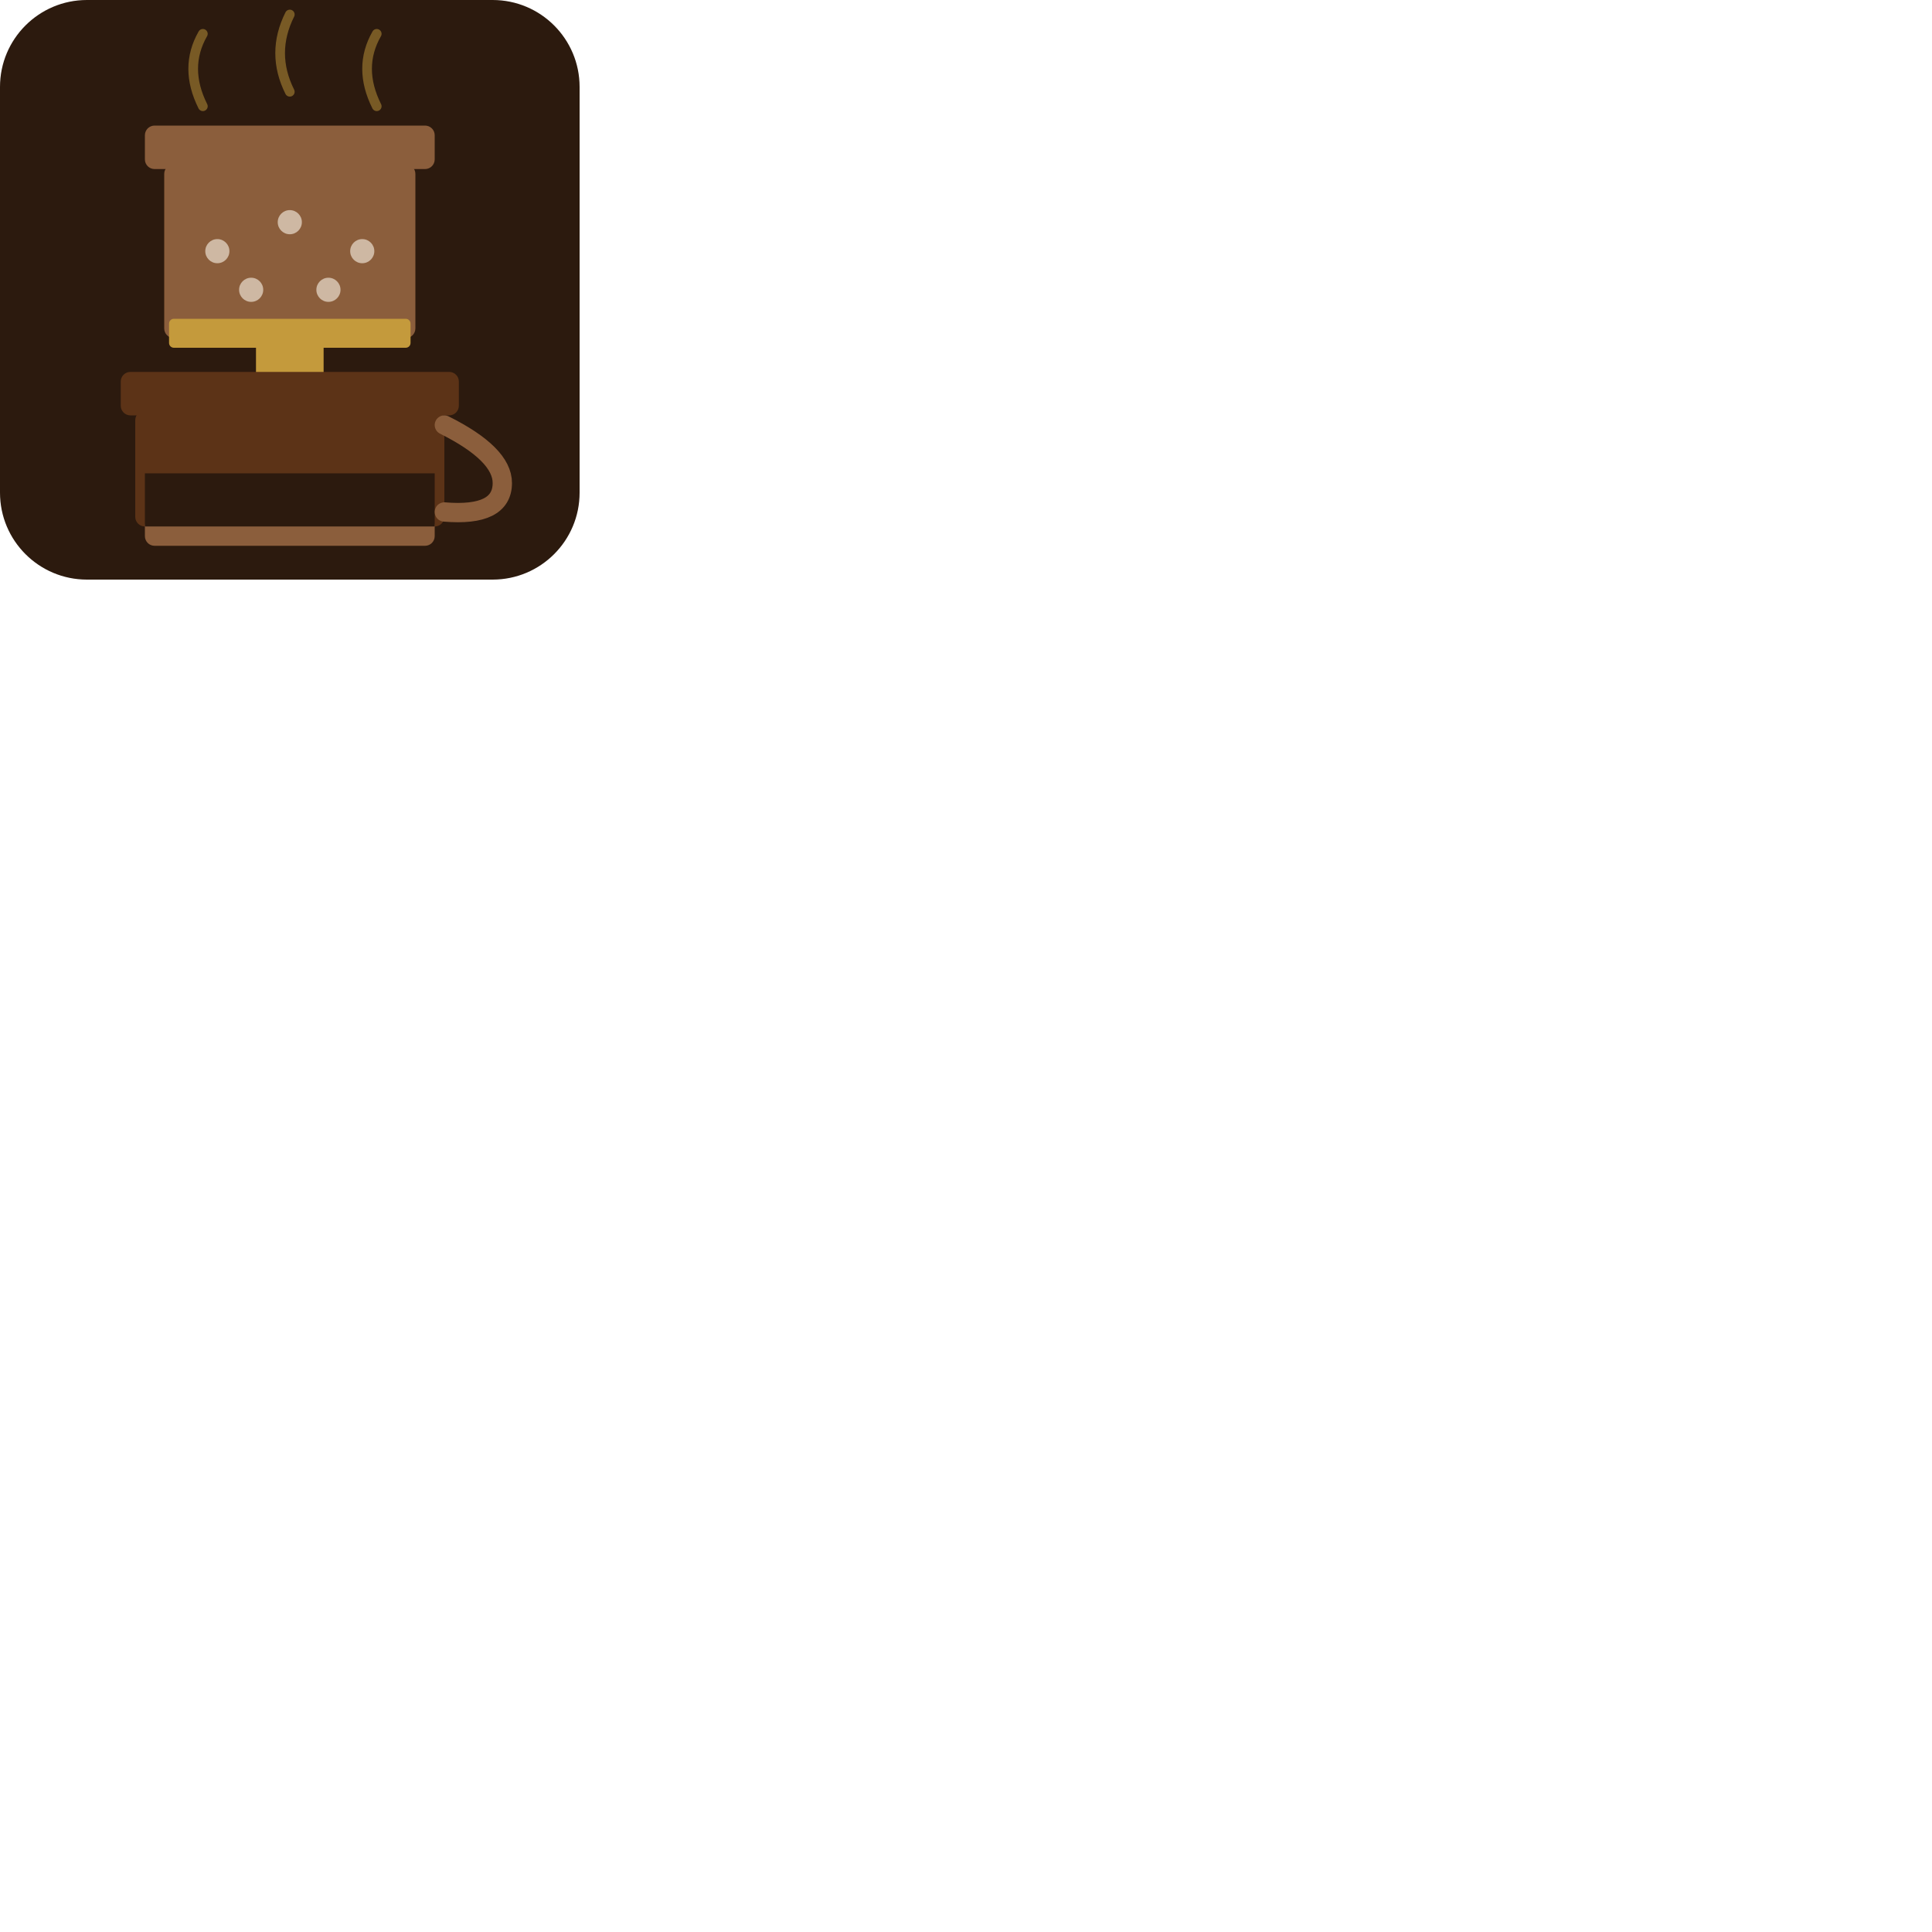
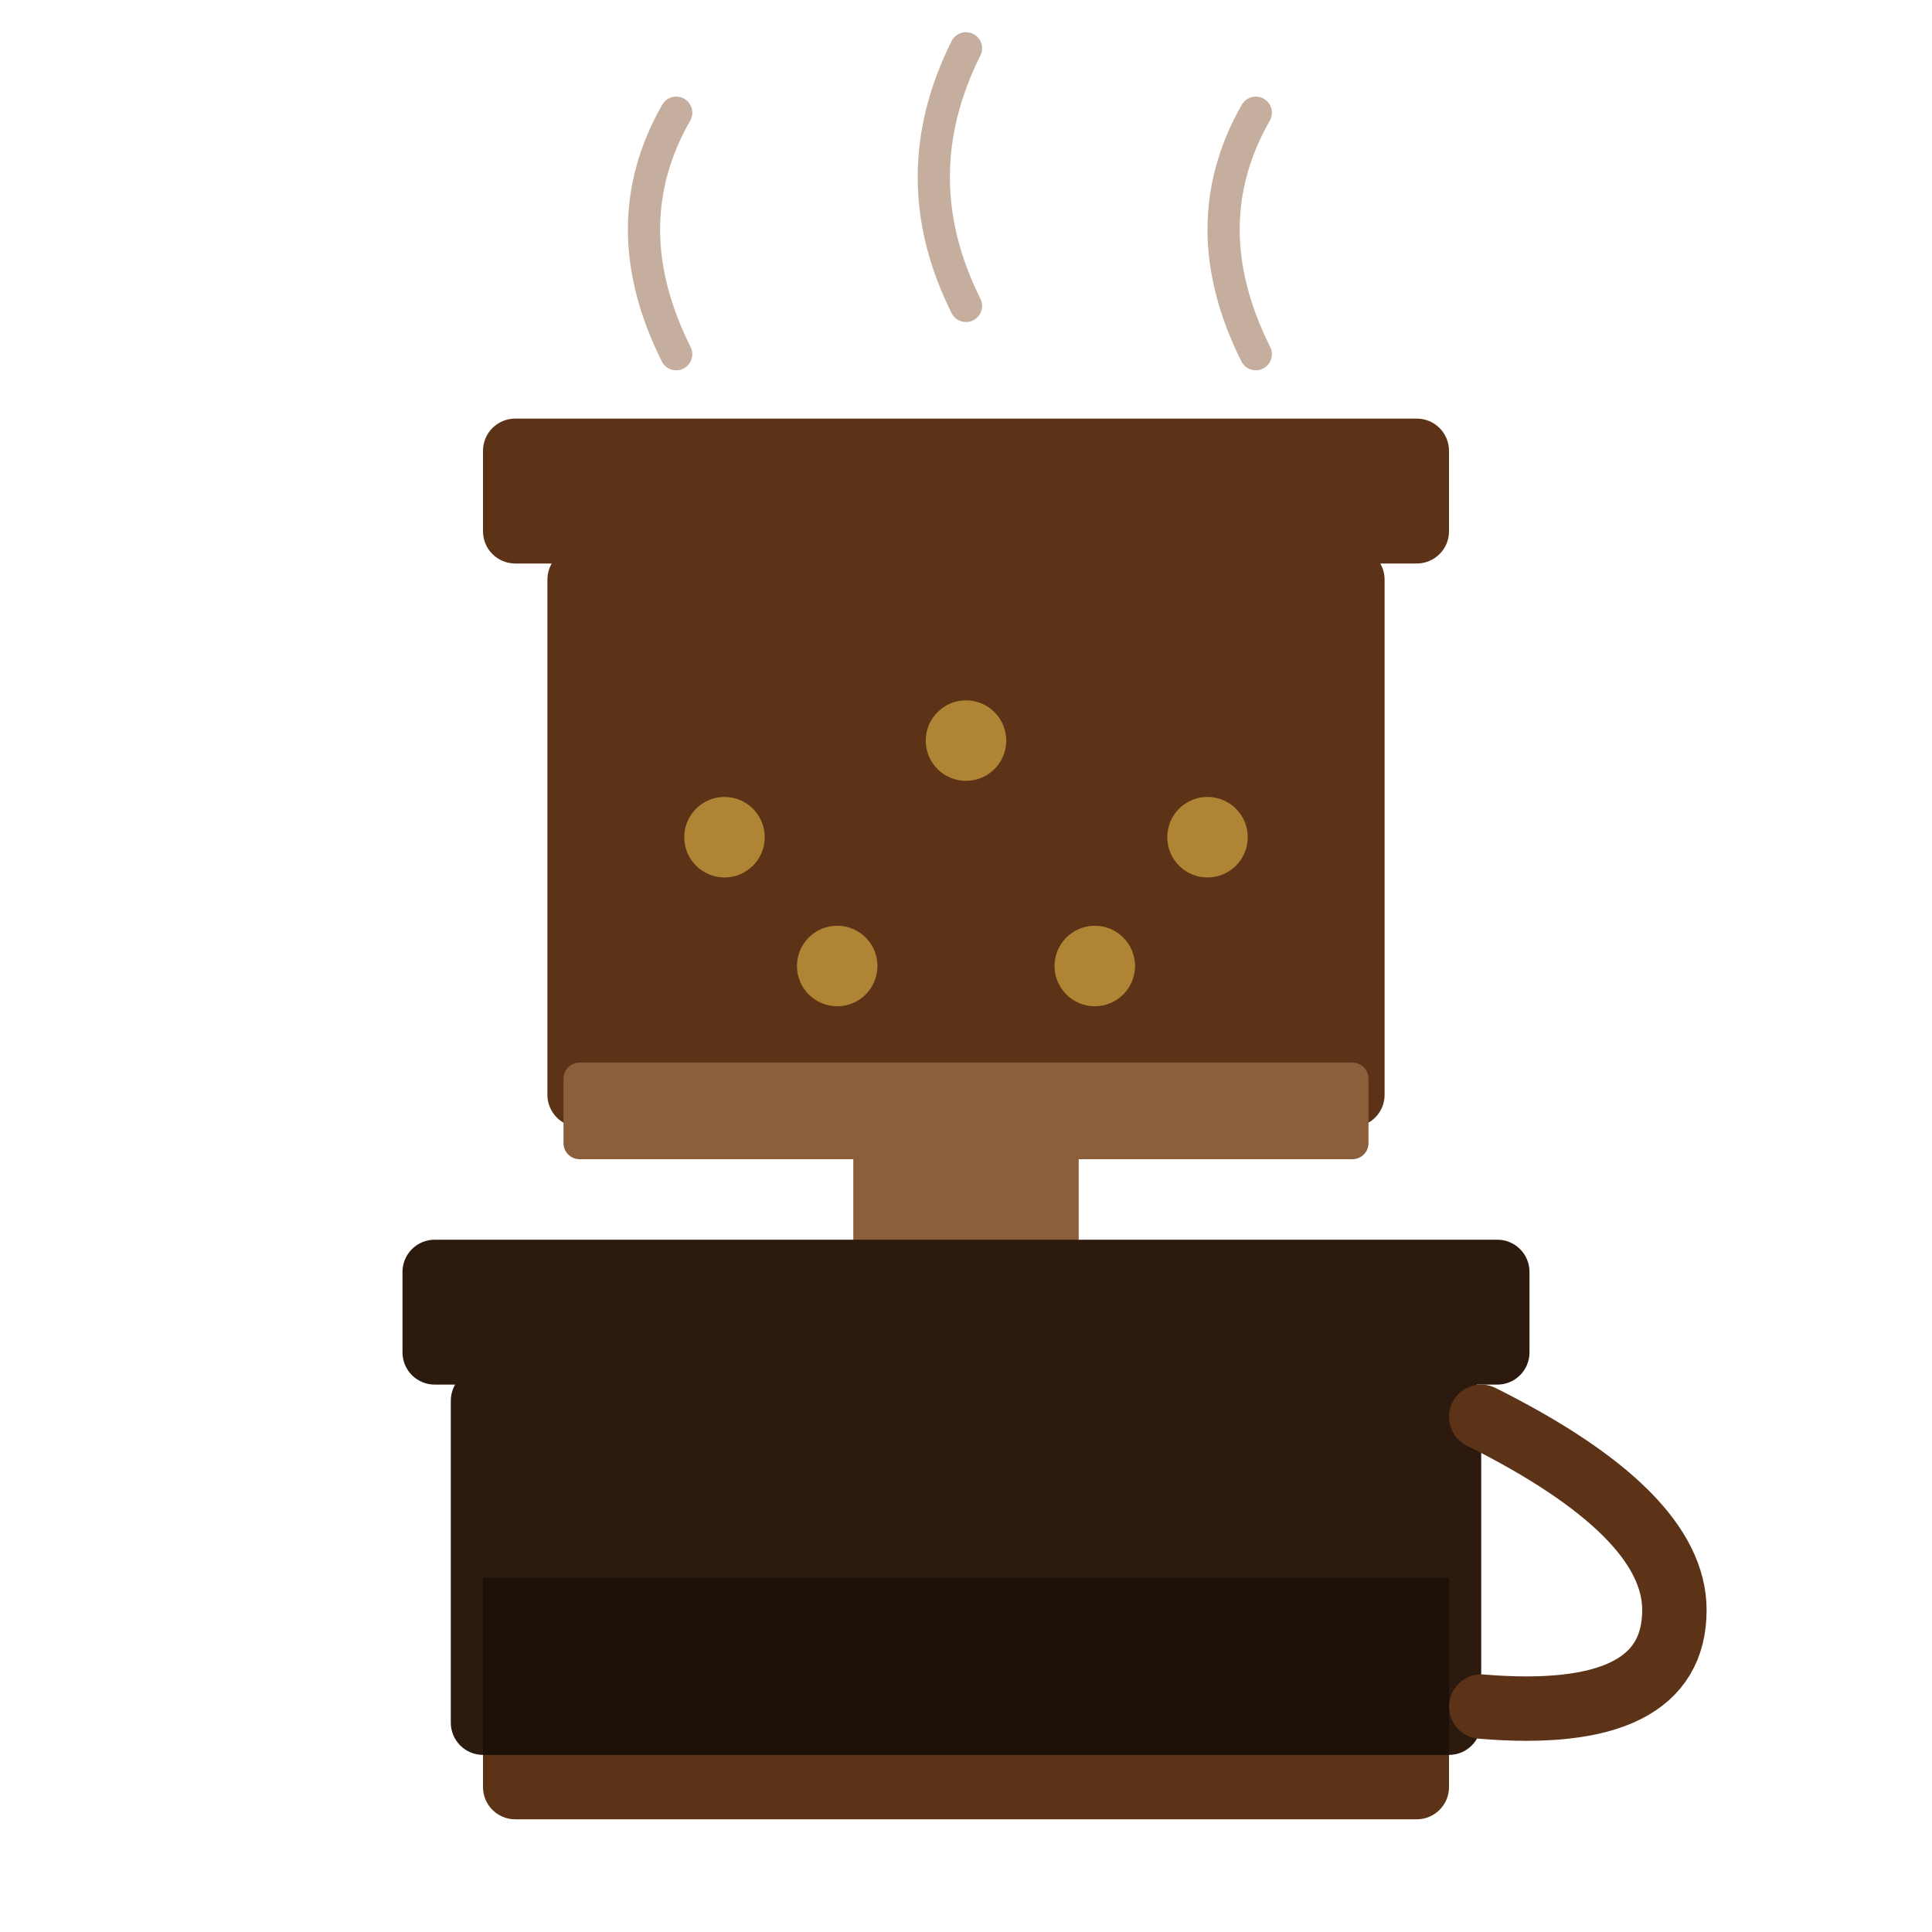
- <svg xmlns="http://www.w3.org/2000/svg" height="400" viewbox="0 0 120 120" width="400">
-   <rect fill="#2C1A0E" height="120" rx="18" width="120" />
-   <path d="M 42 22 Q 38 14 42 7" fill="none" opacity="0.5" stroke="#C49A3C" stroke-linecap="round" stroke-width="2" />
-   <path d="M 60 19 Q 56 11 60 3" fill="none" opacity="0.5" stroke="#C49A3C" stroke-linecap="round" stroke-width="2" />
-   <path d="M 78 22 Q 74 14 78 7" fill="none" opacity="0.5" stroke="#C49A3C" stroke-linecap="round" stroke-width="2" />
-   <rect fill="#8B5E3C" height="9" rx="2" width="60" x="30" y="26" />
-   <rect fill="#8B5E3C" height="36" rx="2" width="52" x="34" y="34" />
-   <rect fill="#C49A3C" height="6" rx="1" width="50" x="35" y="66" />
-   <circle cx="45" cy="52" fill="#FAF3E8" opacity="0.6" r="2.5" />
-   <circle cx="60" cy="46" fill="#FAF3E8" opacity="0.6" r="2.5" />
-   <circle cx="75" cy="52" fill="#FAF3E8" opacity="0.6" r="2.5" />
-   <circle cx="52" cy="60" fill="#FAF3E8" opacity="0.6" r="2.5" />
-   <circle cx="68" cy="60" fill="#FAF3E8" opacity="0.6" r="2.5" />
-   <rect fill="#C49A3C" height="6" width="14" x="53" y="72" />
-   <rect fill="#5C3317" height="9" rx="2" width="70" x="25" y="77" />
-   <rect fill="#5C3317" height="24" rx="2" width="64" x="28" y="85" />
-   <rect fill="#8B5E3C" height="6" rx="2" width="60" x="30" y="107" />
-   <rect fill="#2C1A0E" height="11" rx="0 0 1 1" width="60" x="30" y="98" />
-   <path d="M 92 88 Q 104 94 104 100 Q 104 107 92 106" fill="none" stroke="#8B5E3C" stroke-linecap="round" stroke-width="4" />
+ <svg xmlns="http://www.w3.org/2000/svg" viewBox="0 0 120 120">
+   <path d="M 42 22 Q 38 14 42 7" fill="none" opacity="0.5" stroke="#8B5E3C" stroke-linecap="round" stroke-width="2" />
+   <path d="M 60 19 Q 56 11 60 3" fill="none" opacity="0.5" stroke="#8B5E3C" stroke-linecap="round" stroke-width="2" />
+   <path d="M 78 22 Q 74 14 78 7" fill="none" opacity="0.5" stroke="#8B5E3C" stroke-linecap="round" stroke-width="2" />
+   <rect fill="#5C3317" height="9" rx="2" width="60" x="30" y="26" />
+   <rect fill="#5C3317" height="36" rx="2" width="52" x="34" y="34" />
+   <rect fill="#8B5E3C" height="6" rx="1" width="50" x="35" y="66" />
+   <circle cx="45" cy="52" fill="#C49A3C" opacity="0.8" r="2.5" />
+   <circle cx="60" cy="46" fill="#C49A3C" opacity="0.8" r="2.5" />
+   <circle cx="75" cy="52" fill="#C49A3C" opacity="0.8" r="2.5" />
+   <circle cx="52" cy="60" fill="#C49A3C" opacity="0.8" r="2.5" />
+   <circle cx="68" cy="60" fill="#C49A3C" opacity="0.8" r="2.5" />
+   <rect fill="#8B5E3C" height="6" width="14" x="53" y="72" />
+   <rect fill="#2C1A0E" height="9" rx="2" width="70" x="25" y="77" />
+   <rect fill="#2C1A0E" height="24" rx="2" width="64" x="28" y="85" />
+   <rect fill="#5C3317" height="6" rx="2" width="60" x="30" y="107" />
+   <rect fill="#1C1008" height="11" width="60" x="30" y="98" />
+   <path d="M 92 88 Q 104 94 104 100 Q 104 107 92 106" fill="none" stroke="#5C3317" stroke-linecap="round" stroke-width="4" />
</svg>
